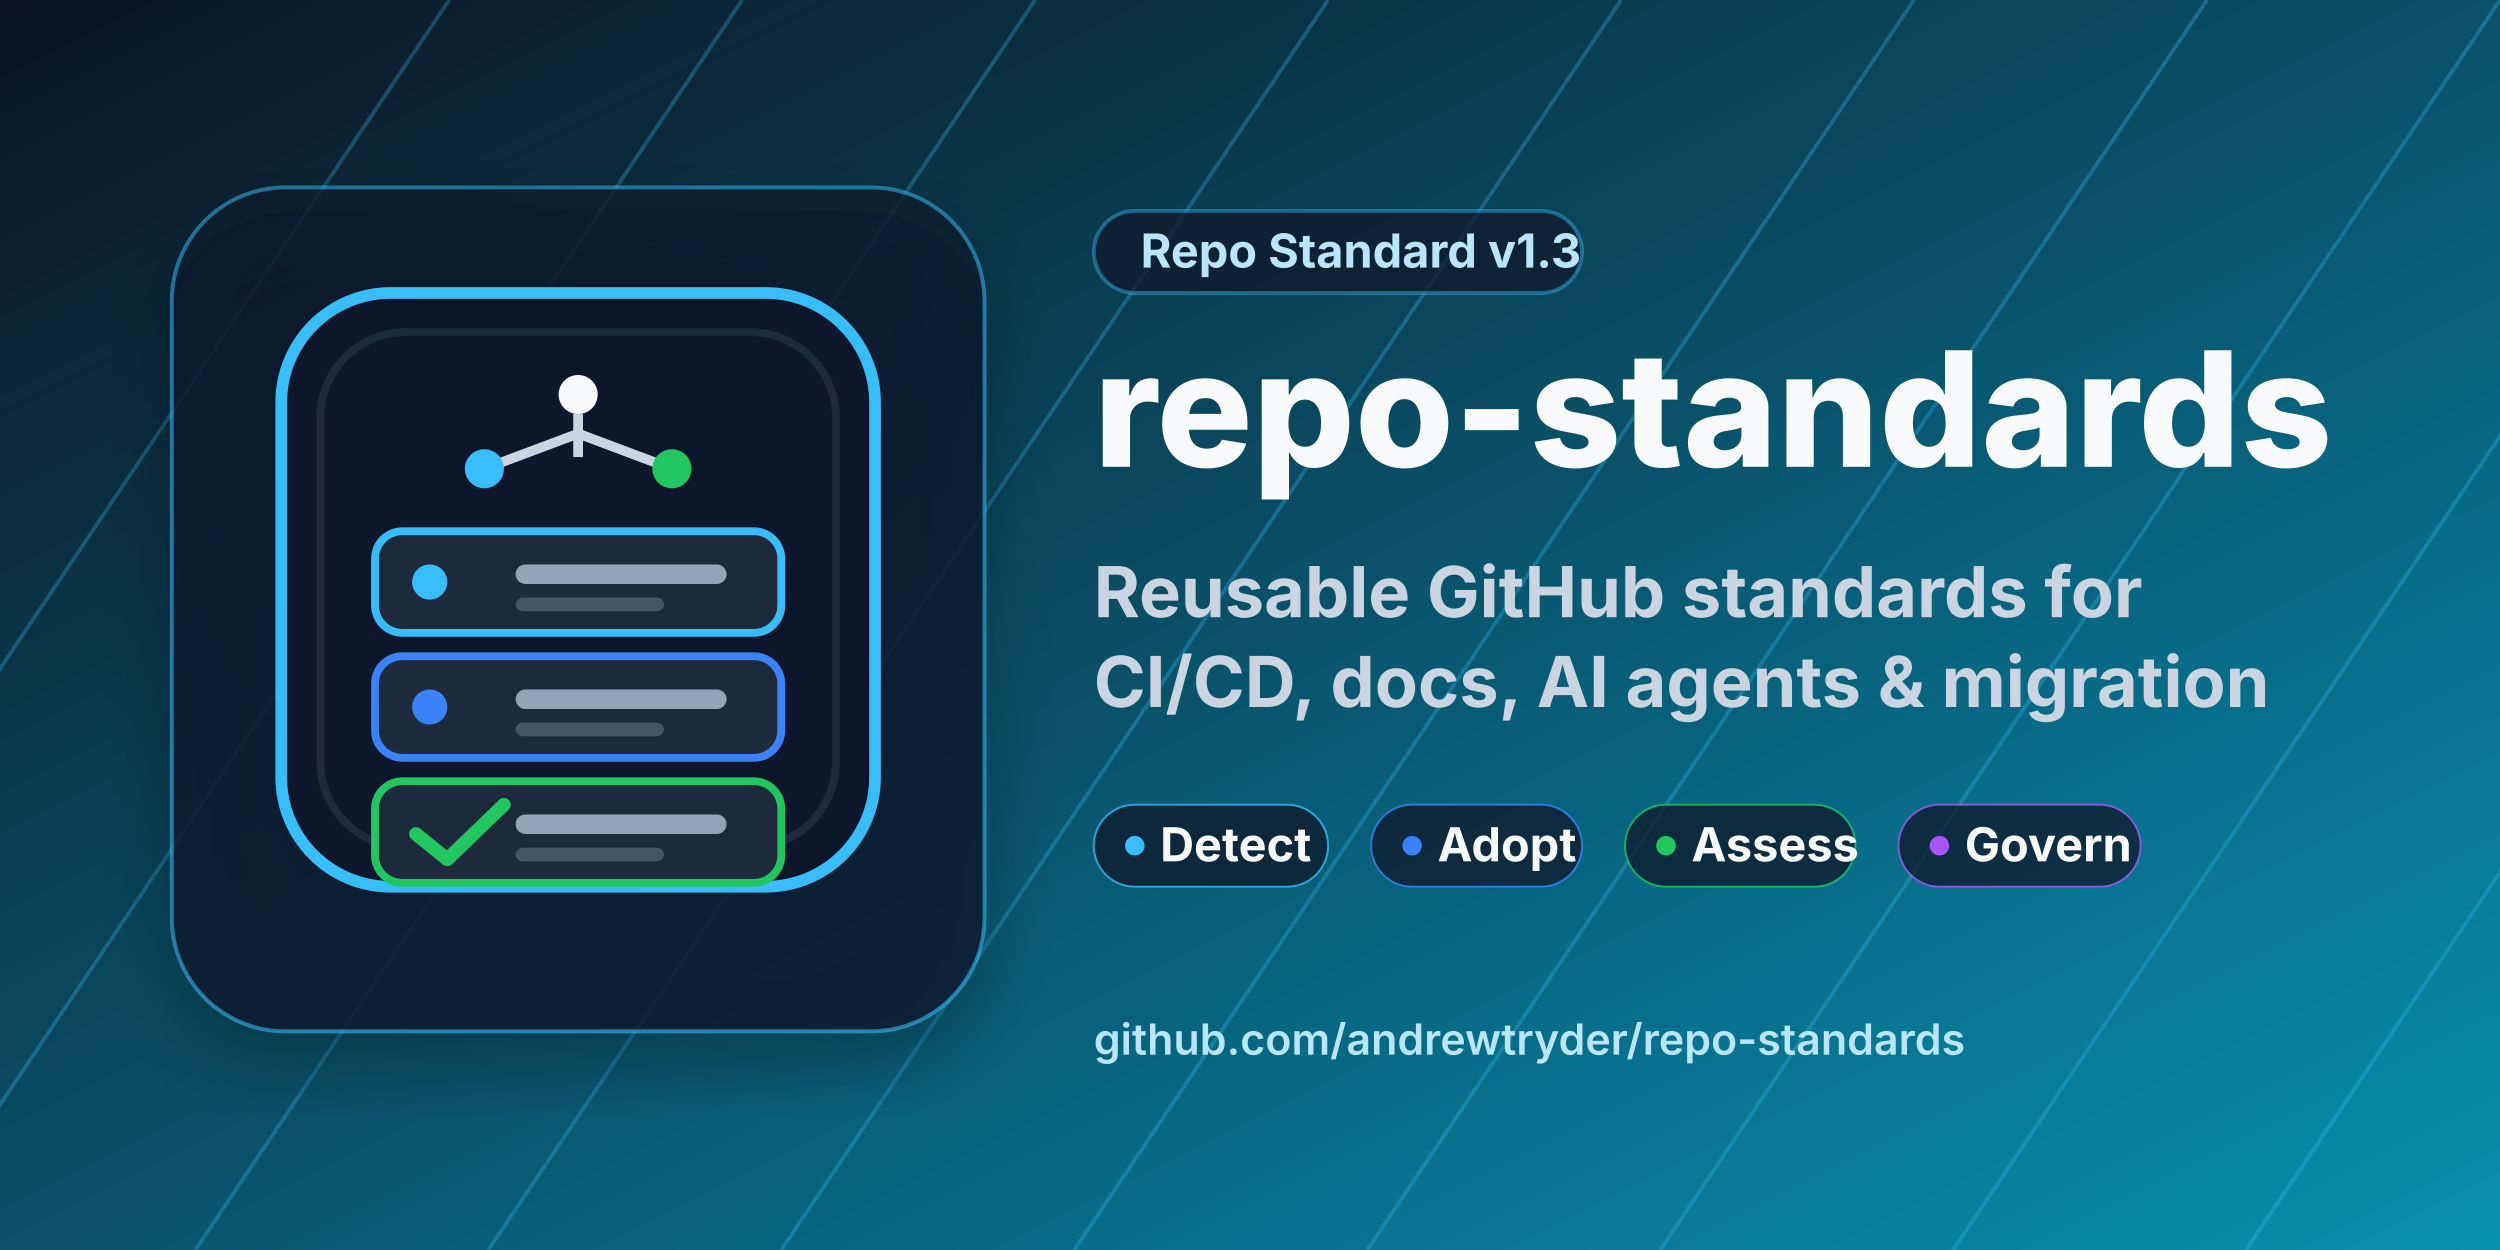
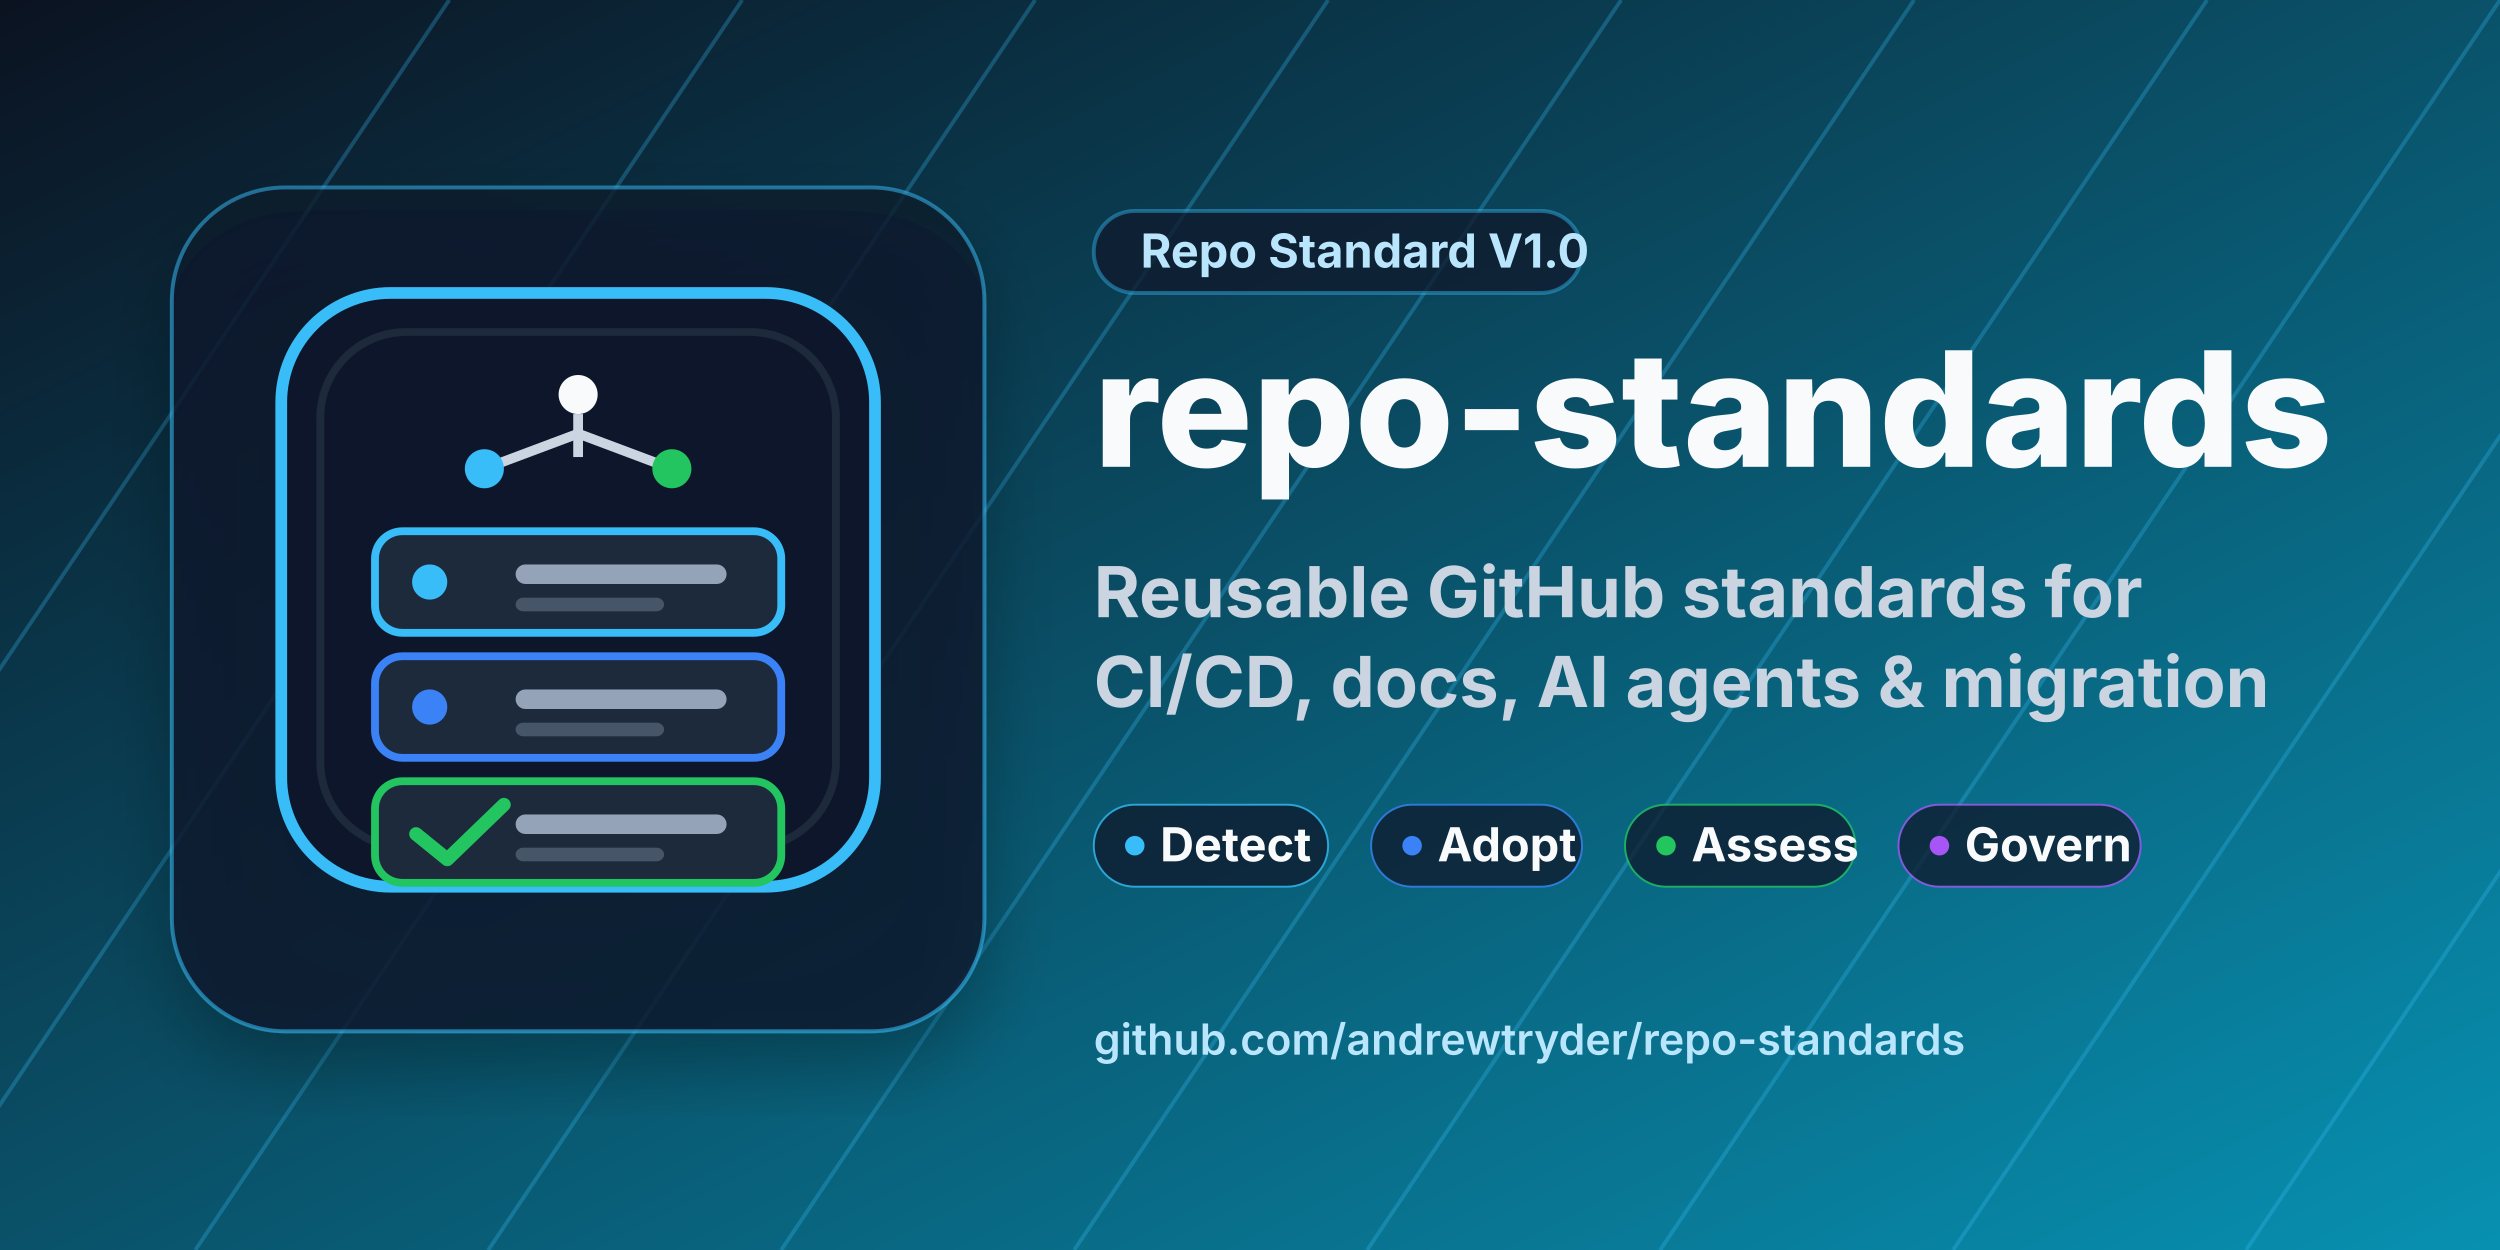
<svg xmlns="http://www.w3.org/2000/svg" width="1280" height="640" viewBox="0 0 1280 640" role="img" aria-labelledby="title desc">
  <defs>
    <linearGradient id="bg" x1="0" y1="0" x2="1" y2="1">
      <stop offset="0" stop-color="#0B1220" />
      <stop offset="1" stop-color="#0891B2" />
    </linearGradient>
    <filter id="shadow">
      <feDropShadow dx="0" dy="18" stdDeviation="18" flood-color="#000" flood-opacity="0.35" />
    </filter>
  </defs>
  <rect width="1280" height="640" fill="url(#bg)" />
  <g opacity="0.28" stroke="#38BDF8" stroke-width="2">
    <line x1="-200" y1="640" x2="230" y2="0" />
    <line x1="-50" y1="640" x2="380" y2="0" />
    <line x1="100" y1="640" x2="530" y2="0" />
    <line x1="250" y1="640" x2="680" y2="0" />
    <line x1="400" y1="640" x2="830" y2="0" />
    <line x1="550" y1="640" x2="980" y2="0" />
    <line x1="700" y1="640" x2="1130" y2="0" />
    <line x1="850" y1="640" x2="1280" y2="0" />
    <line x1="1000" y1="640" x2="1430" y2="0" />
    <line x1="1150" y1="640" x2="1580" y2="0" />
    <line x1="1300" y1="640" x2="1730" y2="0" />
  </g>
  <g filter="url(#shadow)">
    <rect x="88" y="96" width="416" height="432" rx="58" fill="#0F172A" opacity="0.78" stroke="#38BDF8" stroke-opacity="0.65" stroke-width="2" />
    <rect x="144" y="150" width="304" height="304" rx="56" fill="#0F172A" stroke="#38BDF8" stroke-width="6" />
    <rect x="164" y="170" width="264" height="264" rx="44" fill="none" stroke="#1E293B" stroke-width="4" />
    <circle cx="296" cy="202" r="10" fill="#F8FAFC" />
    <line x1="296" y1="212" x2="296" y2="234" stroke="#CBD5E1" stroke-width="5" />
    <line x1="296" y1="222" x2="248" y2="240" stroke="#CBD5E1" stroke-width="5" />
    <line x1="296" y1="222" x2="344" y2="240" stroke="#CBD5E1" stroke-width="5" />
    <circle cx="248" cy="240" r="10" fill="#38BDF8" />
    <circle cx="344" cy="240" r="10" fill="#22C55E" />
    <rect x="192" y="272" width="208" height="52" rx="14" fill="#1E293B" stroke="#38BDF8" stroke-width="4" />
    <circle cx="220" cy="298" r="9" fill="#38BDF8" />
    <rect x="264" y="289" width="108" height="10" rx="5" fill="#94A3B8" />
    <rect x="264" y="306" width="76" height="7" rx="4" fill="#475569" />
    <rect x="192" y="336" width="208" height="52" rx="14" fill="#1E293B" stroke="#3B82F6" stroke-width="4" />
    <circle cx="220" cy="362" r="9" fill="#3B82F6" />
    <rect x="264" y="353" width="108" height="10" rx="5" fill="#94A3B8" />
    <rect x="264" y="370" width="76" height="7" rx="4" fill="#475569" />
    <rect x="192" y="400" width="208" height="52" rx="14" fill="#1E293B" stroke="#22C55E" stroke-width="4" />
    <path d="M213 427 L229 440 L258 412" fill="none" stroke="#22C55E" stroke-width="7" stroke-linecap="round" stroke-linejoin="round" />
    <rect x="264" y="417" width="108" height="10" rx="5" fill="#94A3B8" />
    <rect x="264" y="434" width="76" height="7" rx="4" fill="#475569" />
  </g>
  <rect x="560" y="108" width="250" height="42" rx="21" fill="#0F172A" opacity="0.75" stroke="#38BDF8" stroke-opacity="0.55" stroke-width="2" />
-   <text x="584" y="137" font-family="Inter, Lato, Arial, sans-serif" font-size="24" font-weight="700" fill="#BAE6FD">Repo Standard v1.3</text>
+   <text x="584" y="137" font-family="Inter, Lato, Arial, sans-serif" font-size="24" font-weight="700" fill="#BAE6FD">Repo Standard V1.0</text>
  <text x="560" y="239" font-family="Inter, Lato, Arial, sans-serif" font-size="82" font-weight="800" fill="#F8FAFC">repo-standards</text>
  <text x="560" y="316" font-family="Inter, Lato, Arial, sans-serif" font-size="36" font-weight="700" fill="#CBD5E1">Reusable GitHub standards for</text>
  <text x="560" y="362" font-family="Inter, Lato, Arial, sans-serif" font-size="36" font-weight="700" fill="#CBD5E1">CI/CD, docs, AI agents &amp; migration</text>
  <g font-family="Inter, Lato, Arial, sans-serif" font-size="24" font-weight="700" fill="#F8FAFC">
    <rect x="560" y="412" width="120" height="42" rx="21" fill="#0F172A" opacity="0.75" stroke="#38BDF8" />
    <circle cx="581" cy="433" r="5" fill="#38BDF8" />
    <text x="594" y="441">Detect</text>
    <rect x="702" y="412" width="108" height="42" rx="21" fill="#0F172A" opacity="0.75" stroke="#3B82F6" />
    <circle cx="723" cy="433" r="5" fill="#3B82F6" />
    <text x="736" y="441">Adopt</text>
    <rect x="832" y="412" width="118" height="42" rx="21" fill="#0F172A" opacity="0.75" stroke="#22C55E" />
    <circle cx="853" cy="433" r="5" fill="#22C55E" />
    <text x="866" y="441">Assess</text>
    <rect x="972" y="412" width="124" height="42" rx="21" fill="#0F172A" opacity="0.75" stroke="#A855F7" />
    <circle cx="993" cy="433" r="5" fill="#A855F7" />
    <text x="1006" y="441">Govern</text>
  </g>
  <text x="560" y="540" font-family="Inter, Lato, Arial, sans-serif" font-size="22" font-weight="600" fill="#BAE6FD">github.com/andrewtryder/repo-standards</text>
</svg>
